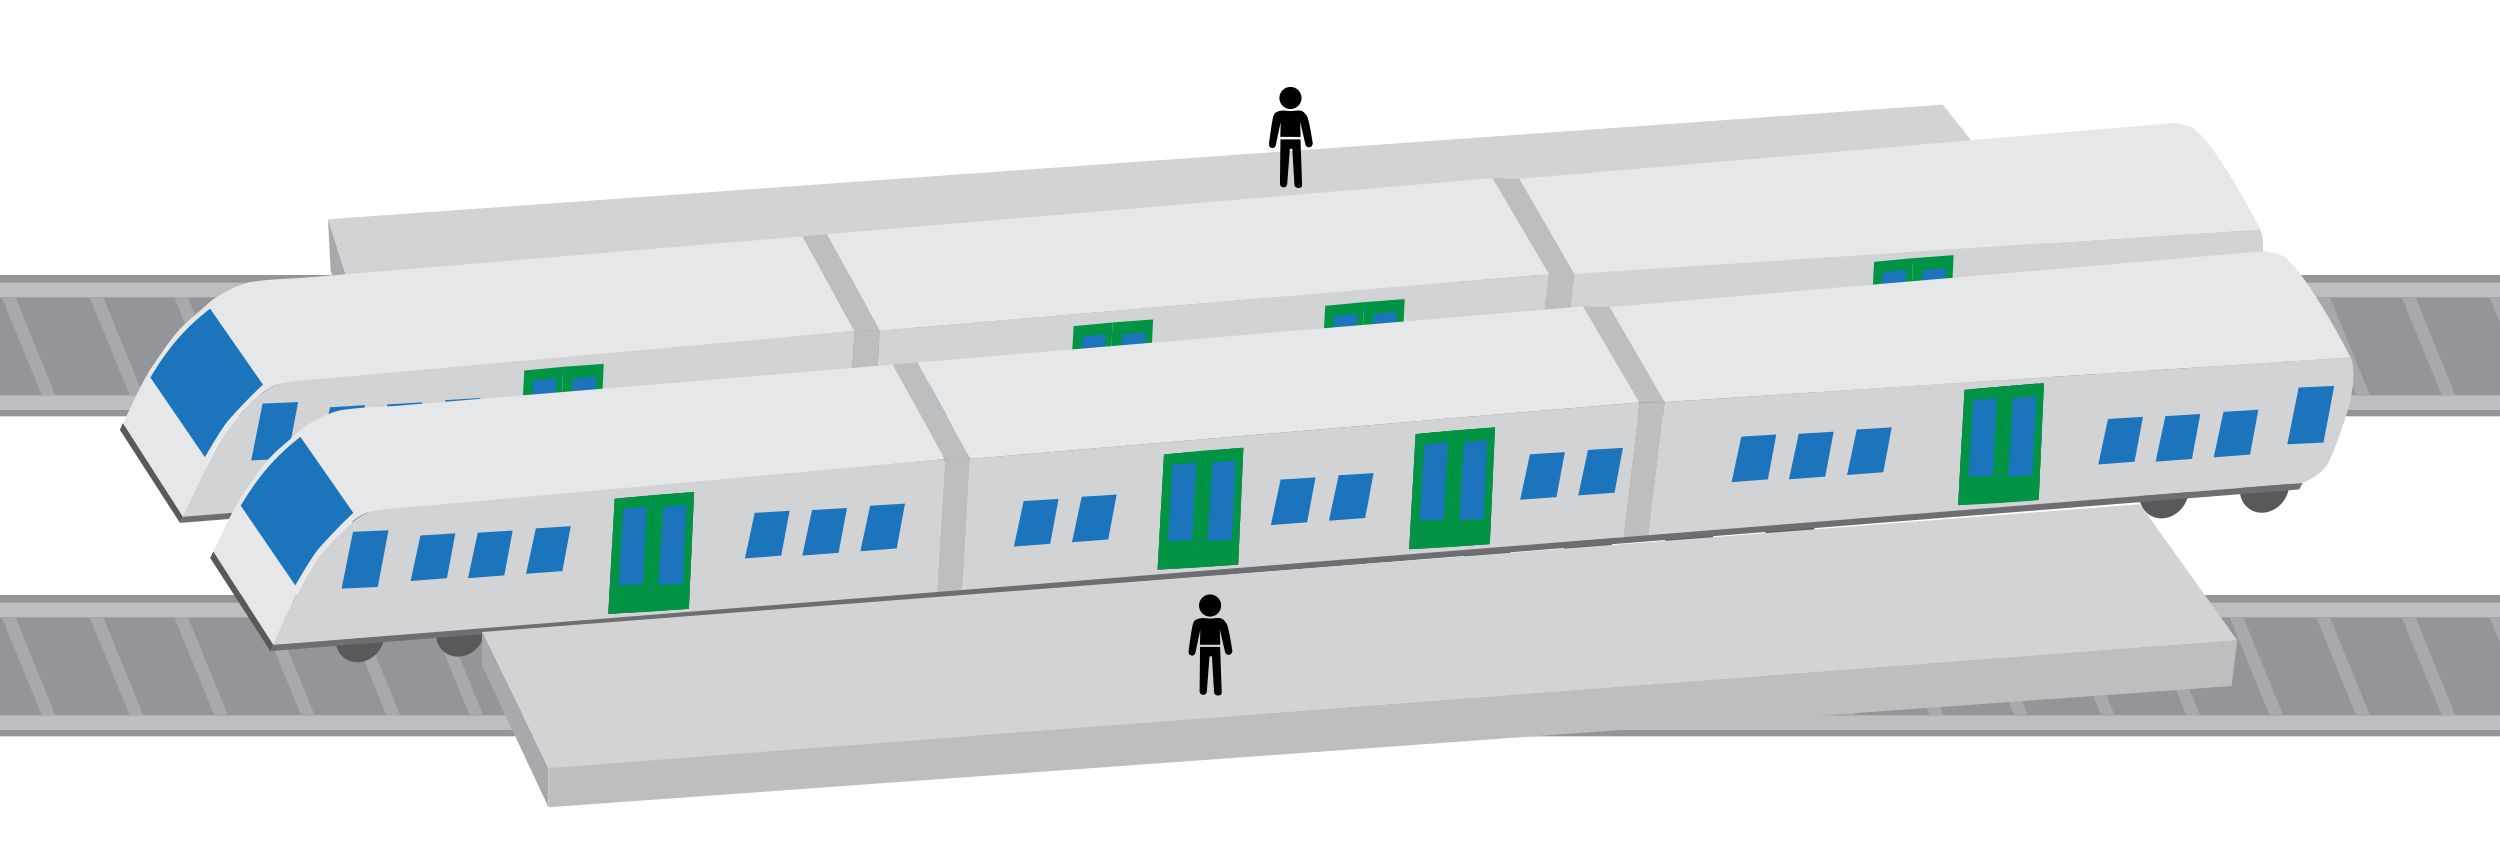
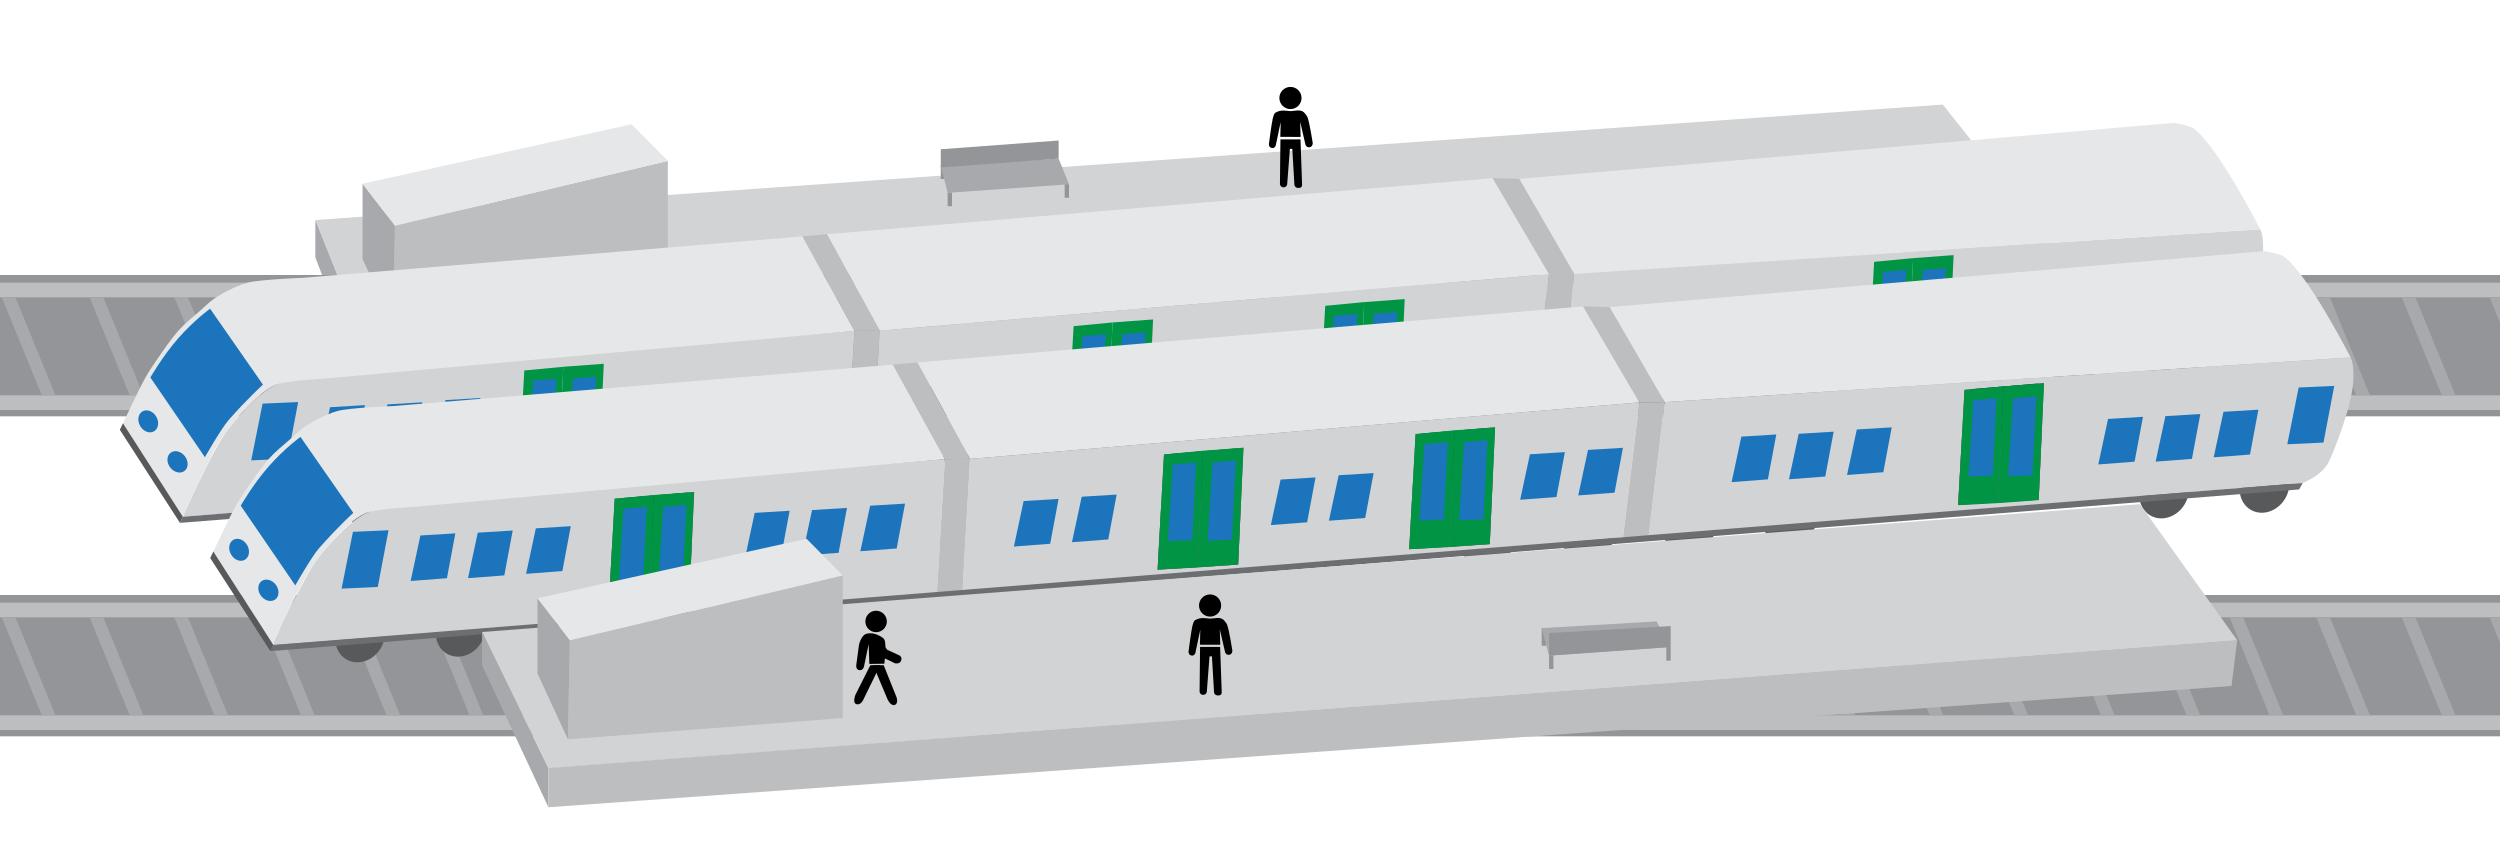
<svg xmlns="http://www.w3.org/2000/svg" version="1.1" x="0px" y="0px" width="312.5px" height="105.333px" viewBox="0 0 312.5 105.333" enable-background="new 0 0 312.5 105.333" xml:space="preserve">
  <pattern x="-56.5" y="-279" width="75" height="80" patternUnits="userSpaceOnUse" id="Rail_Pattern" viewBox="0 -91.041 75 80" overflow="visible">
    <g>
      <polygon fill="none" points="0,-91.041 75,-91.041 75,-11.041 0,-11.041   " />
      <g>
        <polygon fill="#939598" points="75,-17.666 0,-17.666 0,0 75,0    " />
        <polygon fill="#A7A9AC" points="10,-2.626 8.291,-2.626 3.291,-14.874 5,-14.874    " />
        <polygon fill="#BCBEC0" points="0,-14.874 75,-14.874 75,-16.707 0,-16.707    " />
        <polygon fill="#A7A9AC" points="20.834,-2.626 19.125,-2.626 14.125,-14.874 15.834,-14.874    " />
        <polygon fill="#A7A9AC" points="31.522,-2.626 29.813,-2.626 24.813,-14.874 26.522,-14.874    " />
        <polygon fill="#A7A9AC" points="41.906,-2.626 40.197,-2.626 35.197,-14.874 36.906,-14.874    " />
        <polygon fill="#A7A9AC" points="52.74,-2.626 51.031,-2.626 46.031,-14.874 47.74,-14.874    " />
        <polygon fill="#A7A9AC" points="63.429,-2.626 61.72,-2.626 56.72,-14.874 58.429,-14.874    " />
        <polygon fill="#A7A9AC" points="74.417,-2.626 72.708,-2.626 67.708,-14.874 69.417,-14.874    " />
      </g>
      <g>
        <polygon fill="#939598" points="75,-57.666 0,-57.666 0,-40 75,-40    " />
        <polygon fill="#BCBEC0" points="0,-40.792 75,-40.792 75,-42.626 0,-42.626    " />
        <polygon fill="#A7A9AC" points="10,-42.626 8.291,-42.626 3.291,-54.874 5,-54.874    " />
        <polygon fill="#BCBEC0" points="0,-54.874 75,-54.874 75,-56.707 0,-56.707    " />
        <polygon fill="#A7A9AC" points="20.834,-42.626 19.125,-42.626 14.125,-54.874 15.834,-54.874    " />
        <polygon fill="#A7A9AC" points="31.522,-42.626 29.813,-42.626 24.813,-54.874 26.522,-54.874    " />
        <polygon fill="#A7A9AC" points="41.906,-42.626 40.197,-42.626 35.197,-54.874 36.906,-54.874    " />
        <polygon fill="#A7A9AC" points="52.74,-42.626 51.031,-42.626 46.031,-54.874 47.74,-54.874    " />
        <polygon fill="#A7A9AC" points="63.429,-42.626 61.72,-42.626 56.72,-54.874 58.429,-54.874    " />
        <polygon fill="#A7A9AC" points="74.417,-42.626 72.708,-42.626 67.708,-54.874 69.417,-54.874    " />
      </g>
      <g>
        <polygon fill="#939598" points="75,-97.666 0,-97.666 0,-80 75,-80    " />
        <polygon fill="#BCBEC0" points="0,-80.792 75,-80.792 75,-82.626 0,-82.626    " />
        <polygon fill="#A7A9AC" points="10,-82.626 8.291,-82.626 3.291,-94.874 5,-94.874    " />
        <polygon fill="#A7A9AC" points="20.834,-82.626 19.125,-82.626 14.125,-94.874 15.834,-94.874    " />
        <polygon fill="#A7A9AC" points="31.522,-82.626 29.813,-82.626 24.813,-94.874 26.522,-94.874    " />
        <polygon fill="#A7A9AC" points="41.906,-82.626 40.197,-82.626 35.197,-94.874 36.906,-94.874    " />
        <polygon fill="#A7A9AC" points="52.74,-82.626 51.031,-82.626 46.031,-94.874 47.74,-94.874    " />
        <polygon fill="#A7A9AC" points="63.429,-82.626 61.72,-82.626 56.72,-94.874 58.429,-94.874    " />
        <polygon fill="#A7A9AC" points="74.417,-82.626 72.708,-82.626 67.708,-94.874 69.417,-94.874    " />
      </g>
    </g>
  </pattern>
  <g id="Platform_back">
-     <polygon fill="#D1D3D4" points="256.314,29.999 47.333,47.318 41,27.402 242.848,13.071  " />
+     <polygon fill="#D1D3D4" points="256.314,29.999 47.333,47.318 39.417,27.5 242.848,13.071  " />
    <polygon fill="#BCBEC0" points="256.314,29.999 47.333,47.318 47.333,52.93 256.611,35.121  " />
-     <polygon fill="#A7A9AC" points="47.333,52.93 41.333,33.819 41,27.402 47.333,47.318  " />
+     <polygon fill="#A7A9AC" points="47.333,52.93 39.417,32.167 39.417,27.5 47.333,47.318  " />
+   </g>
+   <g id="Platform_back_stairs">
+     <polygon fill="#BCBEC0" points="83.481,20.111 49.369,28.207 49.123,40.603 83.481,37.944  " />
+     <polygon fill="#A7A9AC" points="45.322,22.964 49.369,28.207 49.123,40.603 45.322,32.374  " />
+     <polygon fill="#E6E7E8" points="78.951,15.53 45.322,22.964 49.369,28.207 83.481,20.111  " />
+   </g>
+   <g id="Bench2">
+     <rect x="118.454" y="24.066" fill="#939598" width="0.544" height="1.71" />
+     <rect x="133.081" y="23.014" fill="#939598" width="0.544" height="1.71" />
+     <rect x="117.598" y="20.665" fill="#939598" width="0.544" height="1.71" />
+     <polygon fill="#A7A9AC" points="132.329,19.828 117.598,20.665 118.454,24.105 133.625,23.029  " />
+     <polygon fill="#939598" points="132.329,17.563 117.598,18.656 117.598,20.938 132.329,19.828  " />
  </g>
  <g id="Track1">
    <rect x="-41.113" y="32.322" fill="url(#Rail_Pattern)" width="399.413" height="21.026" />
  </g>
  <g id="Track2">
    <rect x="-41.113" y="72.322" fill="url(#Rail_Pattern)" width="399.413" height="21.026" />
  </g>
  <g id="Person2">
-     <circle id="Head_1_" cx="161.307" cy="12.249" r="1.385" />
-     <path id="Torso_1_" d="M161.307,13.89c-0.465-0.004-1.134-0.256-1.901,0.208c-0.133,0.081-0.264,0.488-0.311,0.703   c-0.167,0.755-0.461,3.058-0.461,3.058s-0.15,0.542,0.365,0.648c0.312,0.063,0.459-0.289,0.459-0.289l0.627-2.954l-0.047,1.843   l2.541,0.009l-0.058-1.892l0.663,2.867c0,0,0.127,0.419,0.575,0.304c0.326-0.084,0.335-0.495,0.335-0.495s-0.375-2.475-0.656-3.245   c-0.06-0.165-0.271-0.442-0.422-0.594C162.568,13.613,161.786,13.895,161.307,13.89z" />
-     <path id="Legs_1_" d="M162.759,23.049c0,0,0.08,0.447-0.439,0.447c-0.511,0-0.519-0.415-0.519-0.415l-0.264-4.479l-0.301,0.006   l-0.337,4.408c0,0-0.048,0.415-0.471,0.399c-0.402-0.015-0.434-0.399-0.434-0.399l0.06-5.592h2.507L162.759,23.049z" />
+     <circle id="Head" cx="161.307" cy="12.249" r="1.385" />
+     <path id="Torso" d="M161.307,13.89c-0.465-0.004-1.134-0.256-1.901,0.208c-0.133,0.081-0.264,0.488-0.311,0.703   c-0.167,0.755-0.461,3.058-0.461,3.058s-0.15,0.542,0.365,0.648c0.312,0.063,0.459-0.289,0.459-0.289l0.627-2.954l-0.047,1.843   l2.541,0.009l-0.058-1.892l0.663,2.867c0,0,0.127,0.419,0.575,0.304c0.326-0.084,0.335-0.495,0.335-0.495s-0.375-2.475-0.656-3.245   c-0.06-0.165-0.271-0.442-0.422-0.594C162.568,13.613,161.786,13.895,161.307,13.89z" />
+     <path id="Legs" d="M162.759,23.049c0,0,0.08,0.447-0.439,0.447c-0.511,0-0.519-0.415-0.519-0.415l-0.264-4.479l-0.301,0.006   l-0.337,4.408c0,0-0.048,0.415-0.471,0.399c-0.402-0.015-0.434-0.399-0.434-0.399l0.06-5.592h2.507L162.759,23.049z" />
  </g>
  <g id="Train1">
    <g id="Body_1_">
      <g id="Wheels">
        <ellipse transform="matrix(-0.8542 -0.5199 0.5199 -0.8542 29.5067 135.2288)" fill="#58595B" cx="33.711" cy="63.478" rx="2.992" ry="3.383" />
        <ellipse transform="matrix(-0.8542 -0.52 0.52 -0.8542 53.1626 140.4597)" fill="#58595B" cx="46.276" cy="62.776" rx="2.991" ry="3.383" />
        <ellipse transform="matrix(-0.8543 -0.5198 0.5198 -0.8543 130.0914 155.3751)" fill="#58595B" cx="86.825" cy="59.452" rx="2.992" ry="3.383" />
        <ellipse transform="matrix(-0.8541 -0.52 0.52 -0.8541 153.7325 160.6161)" fill="#58595B" cx="99.39" cy="58.75" rx="2.991" ry="3.384" />
        <ellipse transform="matrix(-0.8542 -0.52 0.52 -0.8542 180.7458 165.1452)" fill="#58595B" cx="113.529" cy="57.229" rx="2.991" ry="3.383" />
        <ellipse transform="matrix(-0.8541 -0.52 0.52 -0.8541 204.399 170.3812)" fill="#58595B" cx="126.093" cy="56.527" rx="2.991" ry="3.383" />
        <ellipse transform="matrix(-0.8541 -0.52 0.52 -0.8541 296.7323 187.4486)" fill="#58595B" cx="174.653" cy="52.112" rx="2.991" ry="3.383" />
        <path fill="#58595B" d="M184.662,49.854c-0.972,1.598-0.614,3.587,0.796,4.446c1.412,0.858,3.342,0.262,4.313-1.335     c0.972-1.597,0.616-3.587-0.794-4.448C187.565,47.662,185.633,48.258,184.662,49.854z" />
        <ellipse transform="matrix(-0.8542 -0.52 0.52 -0.8542 344.3596 197.5633)" fill="#58595B" cx="199.88" cy="50.499" rx="2.992" ry="3.383" />
        <ellipse transform="matrix(-0.8542 -0.5199 0.5199 -0.8542 368.0369 202.7794)" fill="#58595B" cx="212.445" cy="49.796" rx="2.991" ry="3.384" />
        <ellipse transform="matrix(-0.8542 -0.5199 0.5199 -0.8542 456.9678 219.101)" fill="#58595B" cx="259.2" cy="45.487" rx="2.992" ry="3.383" />
        <ellipse transform="matrix(-0.8542 -0.5199 0.5199 -0.8542 480.6302 224.3313)" fill="#58595B" cx="271.765" cy="44.785" rx="2.992" ry="3.383" />
      </g>
      <path fill="#D1D3D4" d="M106.814,41.365l-65,5.343c0,0-4.575,0.435-6.894,1.229c-2.087,0.715-5.003,3.906-6.39,5.7    c-2.045,2.646-5.673,10.955-5.673,10.955l82.932-6.207L106.814,41.365z" />
      <path fill="#E6E7E8" d="M22.857,64.592l-7.488-11.687c3.07-6.491,3.008-6.104,4.505-8.32c2.904-4.298,3.22-3.932,6.205-6.708    c0.996-0.926,3.427-2.161,4.813-2.533c1.55-0.415,6.931-0.614,6.931-0.614l62.478-5.182l6.514,11.817l-66.401,5.969    c0,0-4.863,0.241-6.132,0.841c-2.457,1.16-5.763,5.207-7.087,7.399C25.9,57.716,22.857,64.592,22.857,64.592z" />
      <path fill="#1C75BC" d="M18.795,47.184l6.818,9.964c0,0,2.048-3.6,2.957-4.633c2.467-2.804,4.299-4.434,4.299-4.434l-6.608-9.495    c0,0-1.979,1.409-4.035,3.761C20.327,44.521,18.795,47.184,18.795,47.184z" />
      <polygon fill="#D1D3D4" points="193.63,34.269 109.961,41.333 108.999,58.218 191.571,51.154   " />
      <path fill="#D1D3D4" d="M282.529,28.651l-85.751,5.585l-1.997,16.751l81.767-6.649c0,0,2.295-0.875,3.158-2.46    c0.635-1.166,2.426-5.883,2.93-8.57C283.264,29.949,282.531,28.651,282.529,28.651z" />
      <polygon fill="#E6E7E8" points="186.584,22.271 103.372,29.273 109.961,41.333 193.63,34.269   " />
      <path fill="#E6E7E8" d="M271.756,15.361L189.9,22.355l6.878,11.881l85.751-5.585c0,0-5.285-10.37-8.334-12.599    C273.684,15.679,271.756,15.361,271.756,15.361z" />
    </g>
    <g id="Doors4_1_">
      <polygon fill="#009444" points="239.14,32.266 234.267,32.729 233.471,47.122 238.478,46.861   " />
      <polygon fill="#009444" points="244.201,31.89 239.14,32.266 238.478,46.861 243.539,46.486   " />
      <polygon fill="#1C75BC" points="237.799,43.44 234.756,43.542 235.371,33.982 238.288,33.741   " />
      <polygon fill="#1C75BC" points="242.76,43.398 239.717,43.5 240.333,33.74 243.25,33.499   " />
    </g>
    <g id="Doors3_1_">
      <polygon fill="#009444" points="170.525,37.762 165.653,38.226 164.856,52.619 169.864,52.357   " />
      <polygon fill="#009444" points="175.586,37.387 170.525,37.762 169.864,52.357 174.925,51.982   " />
      <polygon fill="#1C75BC" points="169.185,48.937 166.142,49.038 166.757,39.479 169.673,39.237   " />
      <polygon fill="#1C75BC" points="174.146,48.895 171.103,48.997 171.718,39.237 174.635,38.996   " />
    </g>
    <g id="Doors2_1_">
      <polygon fill="#009444" points="139.073,40.306 134.201,40.77 133.404,55.163 138.412,54.901   " />
      <polygon fill="#009444" points="144.134,39.931 139.073,40.306 138.412,54.901 143.473,54.526   " />
      <polygon fill="#1C75BC" points="137.732,51.48 134.689,51.582 135.305,42.022 138.221,41.781   " />
      <polygon fill="#1C75BC" points="142.694,51.438 139.651,51.541 140.266,41.781 143.183,41.54   " />
    </g>
    <g id="Doors1_2_">
      <polygon fill="#009444" points="70.41,45.847 65.538,46.311 64.741,60.704 69.749,60.442   " />
      <polygon fill="#009444" points="75.471,45.472 70.41,45.847 69.749,60.442 74.81,60.067   " />
      <polygon fill="#1C75BC" points="69.069,57.021 66.026,57.123 66.642,47.563 69.558,47.322   " />
      <polygon fill="#1C75BC" points="74.031,56.979 70.988,57.082 71.603,47.322 74.52,47.081   " />
    </g>
    <g id="Windows_1_">
      <polygon fill="#1C75BC" points="32.823,50.452 37.27,50.254 35.926,57.337 31.401,57.55   " />
      <polygon fill="#1C75BC" points="55.684,50.014 60.05,49.746 59.001,55.355 54.464,55.701   " />
      <polygon fill="#1C75BC" points="48.424,50.554 52.791,50.287 51.742,55.896 47.205,56.242   " />
      <polygon fill="#1C75BC" points="41.253,50.907 45.621,50.64 44.572,56.249 40.034,56.594   " />
      <polygon fill="#1C75BC" points="97.47,47.189 101.836,46.922 100.788,52.531 96.25,52.876   " />
      <polygon fill="#1C75BC" points="90.211,47.73 94.577,47.463 93.528,53.071 88.991,53.417   " />
      <polygon fill="#1C75BC" points="83.041,48.082 87.407,47.815 86.358,53.424 81.821,53.77   " />
      <polygon fill="#1C75BC" points="123.918,46.062 128.284,45.793 127.236,51.403 122.699,51.749   " />
      <polygon fill="#1C75BC" points="116.66,46.602 121.026,46.334 119.977,51.944 115.44,52.289   " />
      <polygon fill="#1C75BC" points="266.637,35.448 271.003,35.181 269.954,40.79 265.417,41.136   " />
      <polygon fill="#1C75BC" points="259.377,35.989 263.744,35.721 262.696,41.33 258.158,41.676   " />
      <polygon fill="#1C75BC" points="252.207,36.341 256.574,36.074 255.525,41.683 250.988,42.028   " />
      <polygon fill="#1C75BC" points="220.802,37.657 225.168,37.389 224.121,42.998 219.583,43.344   " />
      <polygon fill="#1C75BC" points="213.544,38.197 217.911,37.93 216.862,43.539 212.324,43.884   " />
      <polygon fill="#1C75BC" points="206.373,38.549 210.74,38.282 209.691,43.891 205.154,44.236   " />
      <polygon fill="#1C75BC" points="187.205,40.214 191.571,39.946 190.522,45.555 185.985,45.901   " />
      <polygon fill="#1C75BC" points="179.946,40.754 184.312,40.486 183.264,46.096 178.726,46.441   " />
      <polygon fill="#1C75BC" points="156.038,43.375 160.404,43.108 159.355,48.717 154.818,49.063   " />
      <polygon fill="#1C75BC" points="148.778,43.917 153.145,43.649 152.097,49.258 147.56,49.604   " />
      <polygon fill="#1C75BC" points="276.037,32.408 280.484,32.21 279.139,39.293 274.615,39.506   " />
+       <ellipse transform="matrix(-0.7948 0.6069 -0.6069 -0.7948 74.8718 90.1457)" fill="#1C75BC" cx="22.196" cy="57.731" rx="1.157" ry="1.43" />
+       <ellipse transform="matrix(-0.8679 0.4967 -0.4967 -0.8679 60.772 89.1748)" fill="#1C75BC" cx="18.53" cy="52.667" rx="1.164" ry="1.439" />
    </g>
    <g id="Connector1_1_">
      <g>
        <polygon fill="#BCBEC0" points="109.961,41.333 106.814,41.365 105.789,58.385 108.999,58.218    " />
        <polygon fill="#BCBEC0" points="109.961,41.333 106.814,41.365 100.3,29.548 103.372,29.273    " />
      </g>
    </g>
    <g id="Connector2_1_">
      <polygon fill="#BCBEC0" points="196.778,34.236 193.63,34.269 191.571,51.154 194.782,50.988   " />
      <polygon fill="#BCBEC0" points="196.778,34.236 193.63,34.269 186.584,22.271 189.9,22.355   " />
    </g>
    <g id="Chassis_1_">
      <polygon fill="#6D6E71" points="276.549,44.338 22.857,64.592 22.495,65.361 276.096,45.15   " />
      <polygon fill="#58595B" points="22.495,65.361 14.98,53.726 15.369,52.905 22.857,64.592   " />
    </g>
  </g>
  <g id="Train2">
    <g id="Body">
      <g id="Wheels_1_">
        <ellipse transform="matrix(-0.8542 -0.5199 0.5199 -0.8542 42.1197 170.8219)" fill="#58595B" cx="45.008" cy="79.506" rx="2.992" ry="3.383" />
        <ellipse transform="matrix(-0.8542 -0.52 0.52 -0.8542 65.7739 176.0529)" fill="#58595B" cx="57.572" cy="78.804" rx="2.991" ry="3.383" />
        <ellipse transform="matrix(-0.8543 -0.5198 0.5198 -0.8543 142.7057 190.9681)" fill="#58595B" cx="98.122" cy="75.48" rx="2.992" ry="3.383" />
        <ellipse transform="matrix(-0.8541 -0.52 0.52 -0.8541 166.3425 196.2095)" fill="#58595B" cx="110.687" cy="74.778" rx="2.991" ry="3.384" />
        <ellipse transform="matrix(-0.8542 -0.52 0.52 -0.8542 193.3572 200.7384)" fill="#58595B" cx="124.825" cy="73.258" rx="2.991" ry="3.383" />
        <ellipse transform="matrix(-0.8541 -0.52 0.52 -0.8541 217.009 205.9745)" fill="#58595B" cx="137.389" cy="72.555" rx="2.991" ry="3.383" />
        <ellipse transform="matrix(-0.8541 -0.52 0.52 -0.8541 309.3422 223.042)" fill="#58595B" cx="185.949" cy="68.141" rx="2.991" ry="3.383" />
        <path fill="#58595B" d="M195.958,65.883c-0.972,1.598-0.614,3.587,0.796,4.446c1.412,0.858,3.342,0.262,4.313-1.335     c0.972-1.597,0.616-3.587-0.794-4.448C198.862,63.69,196.93,64.287,195.958,65.883z" />
        <ellipse transform="matrix(-0.8542 -0.52 0.52 -0.8542 356.9712 233.1565)" fill="#58595B" cx="211.177" cy="66.527" rx="2.992" ry="3.383" />
        <ellipse transform="matrix(-0.8542 -0.5199 0.5199 -0.8542 380.6504 238.3725)" fill="#58595B" cx="223.741" cy="65.825" rx="2.991" ry="3.384" />
        <ellipse transform="matrix(-0.8542 -0.5199 0.5199 -0.8542 469.5817 254.6944)" fill="#58595B" cx="270.497" cy="61.515" rx="2.992" ry="3.383" />
        <path fill="#58595B" d="M280.506,59.258c-0.973,1.597-0.613,3.586,0.797,4.445c1.41,0.858,3.342,0.262,4.314-1.334     c0.971-1.597,0.613-3.587-0.795-4.448C283.408,57.063,281.477,57.661,280.506,59.258z" />
      </g>
      <path fill="#D1D3D4" d="M118.11,57.394l-65,5.343c0,0-4.575,0.435-6.894,1.229c-2.087,0.715-5.003,3.906-6.39,5.7    c-2.045,2.646-5.673,10.955-5.673,10.955l82.932-6.207L118.11,57.394z" />
      <path fill="#E6E7E8" d="M34.153,80.62l-7.488-11.687c3.07-6.491,3.008-6.104,4.505-8.32c2.904-4.298,3.22-3.932,6.205-6.708    c0.996-0.926,3.427-2.161,4.813-2.533c1.55-0.415,6.931-0.614,6.931-0.614l62.478-5.182l6.514,11.817l-66.401,5.969    c0,0-4.863,0.241-6.132,0.841c-2.457,1.16-5.763,5.207-7.087,7.399C37.196,73.745,34.153,80.62,34.153,80.62z" />
      <path fill="#1C75BC" d="M30.091,63.212l6.818,9.964c0,0,2.048-3.6,2.957-4.633c2.467-2.804,4.299-4.434,4.299-4.434l-6.608-9.495    c0,0-1.979,1.409-4.035,3.761C31.624,60.549,30.091,63.212,30.091,63.212z" />
      <polygon fill="#D1D3D4" points="204.927,50.297 121.257,57.361 120.295,74.246 202.868,67.182   " />
      <path fill="#D1D3D4" d="M293.826,44.679l-85.751,5.585l-1.997,16.751l81.768-6.649c0,0,2.295-0.875,3.158-2.46    c0.635-1.166,2.426-5.883,2.93-8.57C294.561,45.978,293.828,44.679,293.826,44.679z" />
      <polygon fill="#E6E7E8" points="197.88,38.299 114.668,45.302 121.257,57.361 204.927,50.297   " />
      <path fill="#E6E7E8" d="M283.053,31.39l-81.856,6.994l6.878,11.881l85.751-5.585c0,0-5.285-10.37-8.334-12.599    C284.98,31.707,283.053,31.39,283.053,31.39z" />
    </g>
    <g id="Indoor">
      <g id="Indoor1">
        <polygon fill="#58595B" points="86.768,61.5 76.834,62.339 76.038,76.732 86.106,76.096    " />
        <polygon fill="#6D6E71" points="86.477,67.905 76.493,68.506 76.038,76.732 86.106,76.096    " />
        <polygon fill="#006838" points="85.938,61.57 77.679,62.268 77.271,67.905 85.728,67.485    " />
      </g>
      <g id="Indoor2">
        <polygon fill="#58595B" points="155.431,55.976 145.497,56.815 144.701,71.208 154.769,70.571    " />
        <polygon fill="#6D6E71" points="155.14,62.381 145.156,62.981 144.701,71.208 154.769,70.571    " />
        <polygon fill="#006838" points="154.601,56.046 146.342,56.744 145.934,62.381 154.391,61.961    " />
      </g>
      <g id="Indoor3">
        <polygon fill="#58595B" points="186.883,53.415 176.949,54.254 176.153,68.647 186.221,68.011    " />
        <polygon fill="#6D6E71" points="186.592,59.82 176.608,60.421 176.153,68.647 186.221,68.011    " />
        <polygon fill="#006838" points="186.053,53.485 177.794,54.183 177.386,59.82 185.843,59.4    " />
      </g>
      <g id="Indoor4">
        <polygon fill="#58595B" points="255.497,47.875 245.563,48.714 244.767,63.106 254.836,62.47    " />
        <polygon fill="#6D6E71" points="255.207,54.28 245.223,54.88 244.767,63.106 254.836,62.47    " />
        <polygon fill="#006838" points="254.668,47.945 246.408,48.643 246,54.28 254.457,53.86    " />
      </g>
    </g>
    <g id="Doors1_1_">
      <g id="Door_left">
        <polygon fill="#009444" points="81.707,61.875 76.834,62.339 76.038,76.732 81.045,76.471    " />
        <polygon fill="#1C75BC" points="80.366,73.05 77.323,73.151 77.938,63.592 80.854,63.351    " />
      </g>
      <g id="Door_right">
        <polygon fill="#009444" points="86.768,61.5 81.707,61.875 81.045,76.471 86.106,76.096    " />
        <polygon fill="#1C75BC" points="85.327,73.008 82.284,73.11 82.899,63.35 85.816,63.109    " />
      </g>
    </g>
    <g id="Doors2">
      <g id="Door_left_3_">
        <polygon fill="#009444" points="150.37,56.339 145.497,56.803 144.701,71.196 149.708,70.935    " />
        <polygon fill="#1C75BC" points="149.029,67.514 145.986,67.615 146.601,58.056 149.518,57.814    " />
      </g>
      <g id="Door_right_3_">
        <polygon fill="#009444" points="155.431,55.964 150.37,56.339 149.708,70.935 154.769,70.56    " />
        <polygon fill="#1C75BC" points="153.99,67.472 150.947,67.574 151.563,57.814 154.479,57.573    " />
      </g>
    </g>
    <g id="Doors3">
      <g id="Door_left_2_">
        <polygon fill="#009444" points="181.822,53.791 176.949,54.254 176.153,68.647 181.16,68.386    " />
        <polygon fill="#1C75BC" points="180.481,64.965 177.438,65.066 178.053,55.507 180.97,55.266    " />
      </g>
      <g id="Door_right_2_">
        <polygon fill="#009444" points="186.883,53.415 181.822,53.791 181.16,68.386 186.221,68.011    " />
        <polygon fill="#1C75BC" points="185.442,64.923 182.399,65.025 183.015,55.265 185.932,55.024    " />
      </g>
    </g>
    <g id="Doors4">
      <g id="Door_left_1_">
        <polygon fill="#009444" points="250.436,48.294 245.563,48.758 244.767,63.15 249.774,62.889    " />
        <polygon fill="#1C75BC" points="249.096,59.468 246.053,59.57 246.668,50.01 249.584,49.769    " />
      </g>
      <g id="Door_right_1_">
        <polygon fill="#009444" points="255.497,47.918 250.436,48.294 249.774,62.889 254.836,62.514    " />
        <polygon fill="#1C75BC" points="254.057,59.426 251.014,59.528 251.629,49.769 254.546,49.527    " />
      </g>
    </g>
    <g id="Windows">
      <polygon fill="#1C75BC" points="44.119,66.48 48.566,66.283 47.222,73.366 42.697,73.579   " />
      <polygon fill="#1C75BC" points="66.98,66.042 71.346,65.774 70.298,71.384 65.76,71.729   " />
      <polygon fill="#1C75BC" points="59.721,66.583 64.087,66.315 63.039,71.924 58.501,72.27   " />
      <polygon fill="#1C75BC" points="52.55,66.935 56.917,66.668 55.868,72.277 51.331,72.623   " />
      <polygon fill="#1C75BC" points="108.766,63.217 113.132,62.95 112.084,68.559 107.546,68.905   " />
      <polygon fill="#1C75BC" points="101.507,63.758 105.874,63.491 104.825,69.1 100.288,69.446   " />
      <polygon fill="#1C75BC" points="94.337,64.11 98.704,63.843 97.655,69.452 93.118,69.798   " />
      <polygon fill="#1C75BC" points="135.214,62.09 139.581,61.821 138.533,67.432 133.995,67.777   " />
      <polygon fill="#1C75BC" points="127.956,62.63 132.322,62.362 131.273,67.972 126.736,68.317   " />
      <polygon fill="#1C75BC" points="277.934,51.477 282.299,51.209 281.25,56.818 276.713,57.164   " />
      <polygon fill="#1C75BC" points="270.674,52.017 275.041,51.75 273.992,57.358 269.455,57.704   " />
      <polygon fill="#1C75BC" points="263.504,52.37 267.871,52.102 266.822,57.711 262.285,58.057   " />
      <polygon fill="#1C75BC" points="232.099,53.685 236.465,53.417 235.417,59.026 230.879,59.372   " />
      <polygon fill="#1C75BC" points="224.84,54.226 229.207,53.958 228.159,59.567 223.621,59.913   " />
      <polygon fill="#1C75BC" points="217.669,54.578 222.037,54.31 220.987,59.919 216.451,60.265   " />
      <polygon fill="#1C75BC" points="198.501,56.242 202.868,55.975 201.819,61.583 197.281,61.929   " />
      <polygon fill="#1C75BC" points="191.242,56.782 195.608,56.515 194.56,62.125 190.022,62.469   " />
      <polygon fill="#1C75BC" points="167.334,59.404 171.7,59.137 170.652,64.746 166.114,65.091   " />
      <polygon fill="#1C75BC" points="160.075,59.945 164.441,59.678 163.393,65.287 158.856,65.632   " />
      <polygon fill="#1C75BC" points="287.334,48.436 291.781,48.238 290.436,55.321 285.912,55.534   " />
+       <ellipse transform="matrix(-0.7948 0.6069 -0.6069 -0.7948 104.9997 112.0672)" fill="#1C75BC" cx="33.554" cy="73.785" rx="1.157" ry="1.43" />
+       <ellipse transform="matrix(-0.8679 0.4967 -0.4967 -0.8679 89.9616 113.5217)" fill="#1C75BC" cx="29.888" cy="68.721" rx="1.164" ry="1.439" />
    </g>
    <g id="Connector1">
      <g>
        <polygon fill="#BCBEC0" points="121.257,57.361 118.11,57.394 117.085,74.413 120.295,74.246    " />
        <polygon fill="#BCBEC0" points="121.257,57.361 118.11,57.394 111.596,45.577 114.668,45.302    " />
      </g>
    </g>
    <g id="Connector2">
      <polygon fill="#BCBEC0" points="208.075,50.265 204.927,50.297 202.868,67.182 206.078,67.016   " />
      <polygon fill="#BCBEC0" points="208.075,50.265 204.927,50.297 197.88,38.299 201.197,38.384   " />
    </g>
    <g id="Chassis">
      <polygon fill="#6D6E71" points="287.846,60.367 34.153,80.62 33.791,81.389 287.393,61.178   " />
      <polygon fill="#58595B" points="33.791,81.389 26.277,69.754 26.665,68.933 34.153,80.62   " />
    </g>
  </g>
  <g id="Platform_front">
    <polygon fill="#A7A9AC" points="60.25,78.954 68.553,96 68.553,100.906 60.25,83.156  " />
    <polygon fill="#D1D3D4" points="267.494,63.023 60.275,79 68.578,96.047 279.674,80.067  " />
    <polygon fill="#BCBEC0" points="278.943,85.75 68.553,100.906 68.553,96 279.648,80.021  " />
  </g>
+   <g id="Person3">
+     <path id="Leg_right" d="M110.938,87.404c0,0,0.403,0.911,0.917,0.708c0.474-0.187,0.22-0.936,0.22-0.936l-1.614-4.024h-1.315   L110.938,87.404z" />
+     <path id="Leg_left" d="M107.917,87.458c0,0-0.34,0.758-0.89,0.552c-0.5-0.188-0.09-1.177-0.09-1.177l1.854-3.682h1.229   L107.917,87.458z" />
+     <circle id="Head" cx="109.513" cy="77.683" r="1.341" />
+     <path id="Torso" d="M110.54,82.965l-1.872,0.027l-0.087-2.477L108,83.313c0,0-0.11,0.46-0.496,0.46   c-0.55,0-0.473-0.622-0.473-0.622s0.265-1.991,0.328-2.448c0.067-0.488,0.419-1.283,0.877-1.464   c0.309-0.122,0.852-0.089,1.174,0.015c0.313,0.102,0.978,0.39,1.128,0.683C110.864,80.567,110.54,82.965,110.54,82.965z" />
+     <path id="Arm_right" d="M111.87,82.909l-1.398-0.669l-1.053-1.327l0.551-0.937l0.94,1.253l1.467,0.671   c0,0,0.475,0.18,0.242,0.723C112.434,83.053,111.87,82.909,111.87,82.909z" />
+   </g>
+   <g id="Platform_front_stairs">
+     <polygon fill="#BCBEC0" points="105.346,71.924 71.234,80.021 70.988,92.417 105.346,89.757  " />
+     <polygon fill="#A7A9AC" points="67.188,74.777 71.234,80.021 70.988,92.417 67.188,84.188  " />
+     <polygon fill="#E6E7E8" points="100.816,67.344 67.188,74.777 71.234,80.021 105.346,71.924  " />
+   </g>
+   <g id="Bench">
+     <rect x="193.63" y="81.915" fill="#939598" width="0.544" height="1.71" />
+     <rect x="208.289" y="80.877" fill="#939598" width="0.544" height="1.71" />
+     <rect x="192.708" y="78.513" fill="#939598" width="0.544" height="2.206" />
+     <polygon fill="#A7A9AC" points="207.063,77.676 192.708,78.513 193.63,81.954 208.833,80.865  " />
+     <polygon fill="#939598" points="208.833,78.258 193.63,79.125 193.63,81.954 208.833,80.877  " />
+   </g>
  <g id="Person">
    <circle id="Head" cx="151.26" cy="75.689" r="1.385" />
    <path id="Torso" d="M151.26,77.33c-0.465-0.004-1.134-0.256-1.901,0.208c-0.133,0.081-0.264,0.488-0.311,0.703   c-0.167,0.755-0.461,3.058-0.461,3.058s-0.15,0.542,0.365,0.648c0.312,0.063,0.459-0.289,0.459-0.289l0.627-2.954l-0.047,1.883   l2.541,0.009l-0.058-1.932l0.663,2.867c0,0,0.127,0.419,0.575,0.304c0.326-0.084,0.335-0.495,0.335-0.495s-0.375-2.475-0.656-3.245   c-0.06-0.165-0.271-0.442-0.422-0.594C152.521,77.053,151.74,77.334,151.26,77.33z" />
    <path id="Legs" d="M152.713,86.489c0,0,0.08,0.447-0.439,0.447c-0.511,0-0.519-0.415-0.519-0.415l-0.264-4.479l-0.301,0.006   l-0.337,4.408c0,0-0.048,0.415-0.471,0.399c-0.402-0.015-0.434-0.399-0.434-0.399l0.06-5.592h2.507L152.713,86.489z" />
  </g>
</svg>
